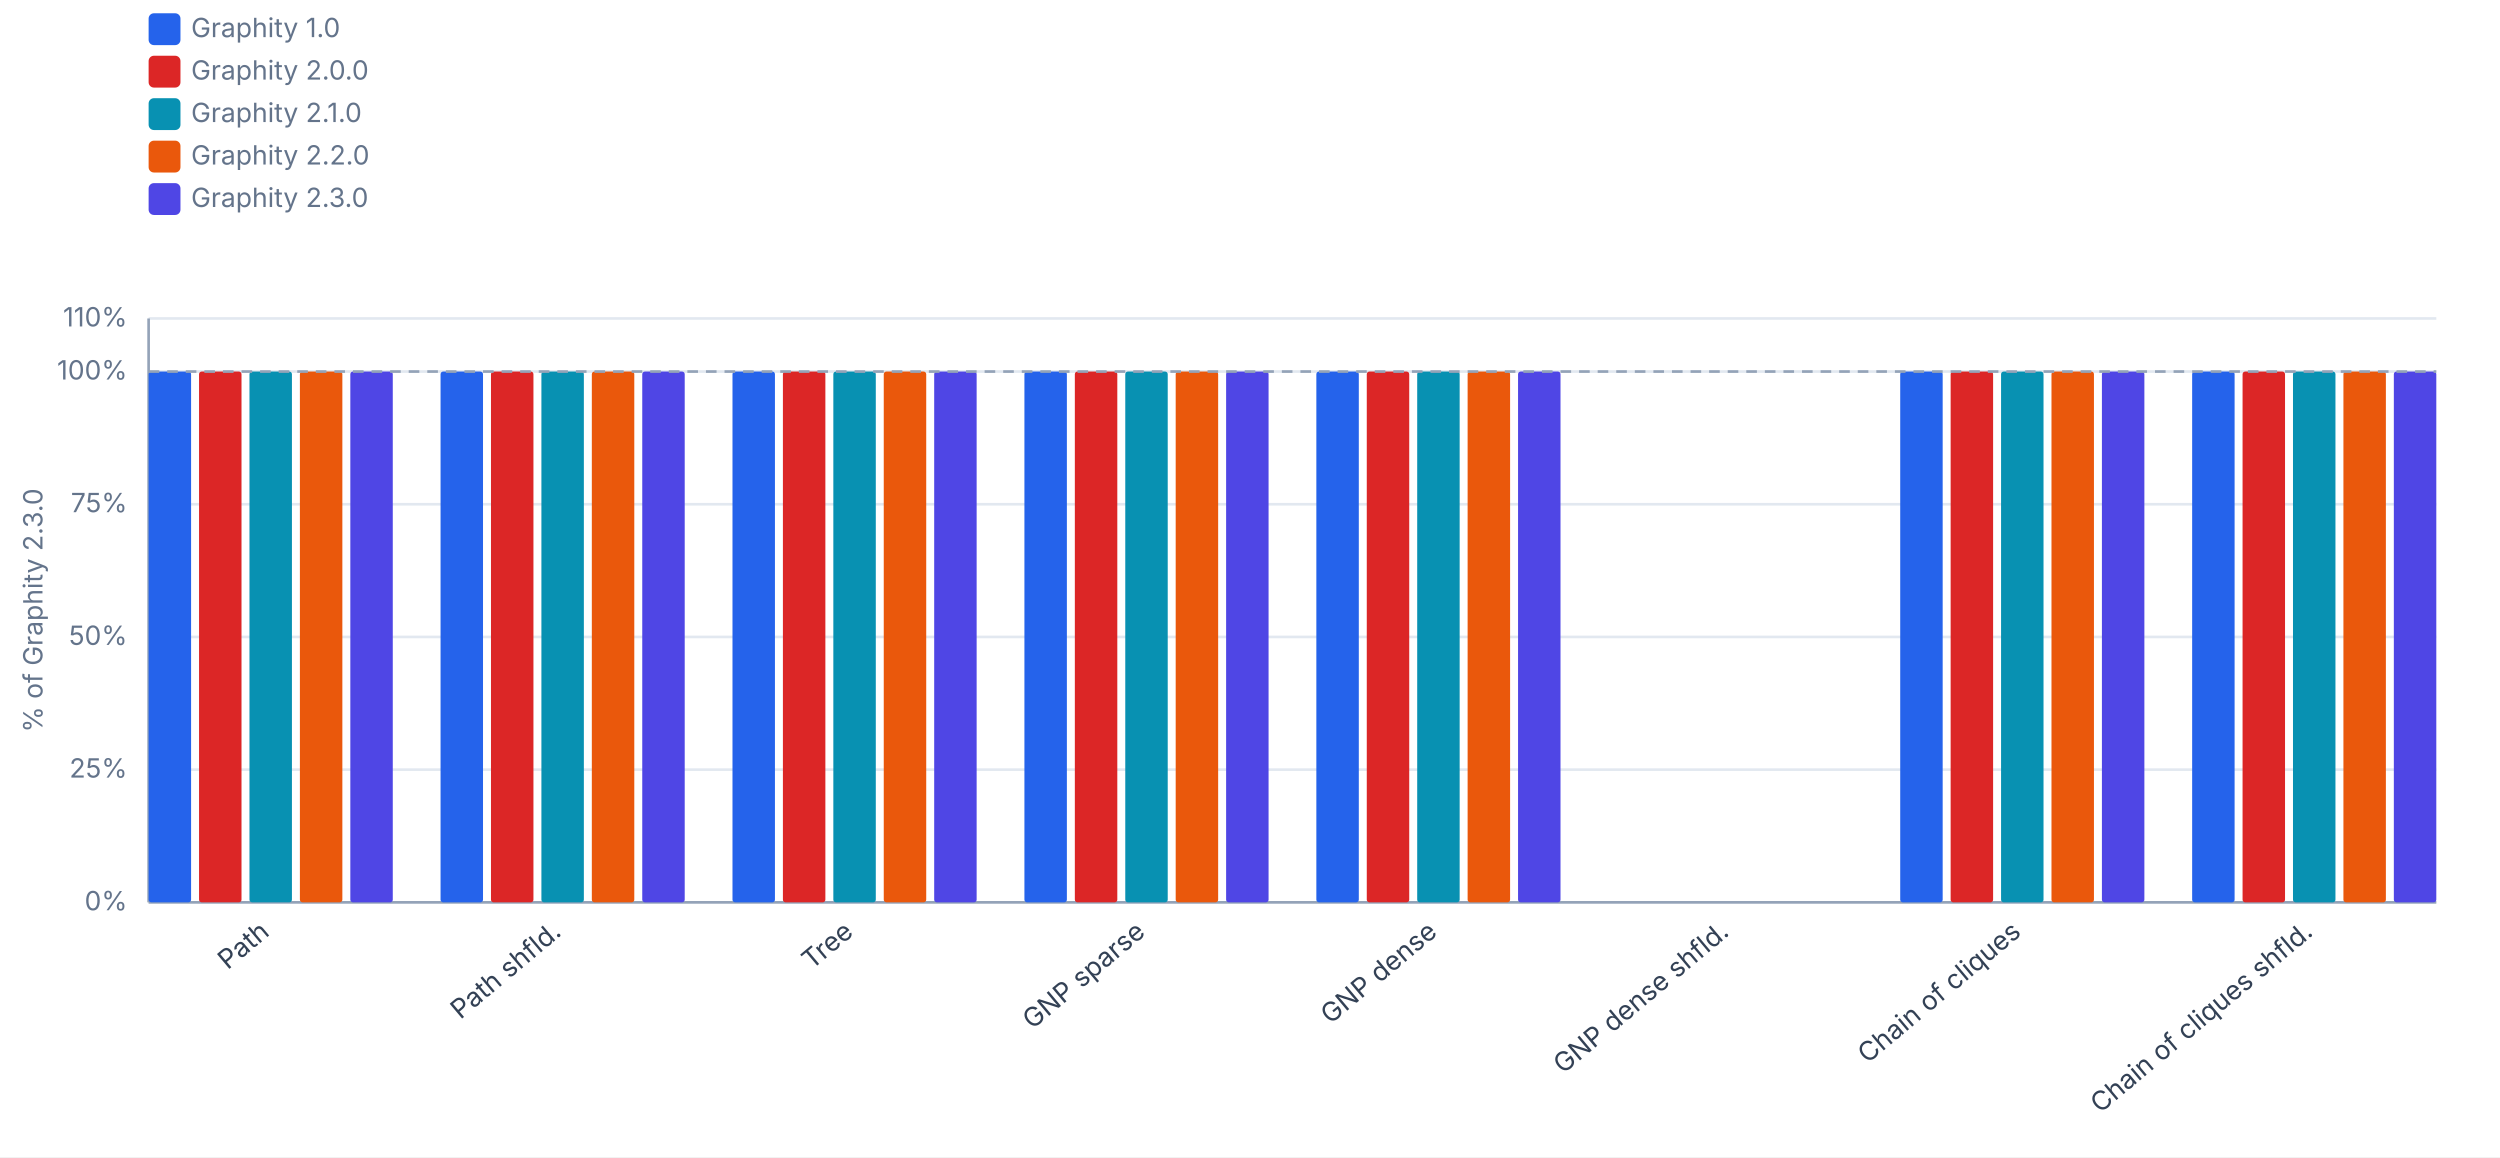
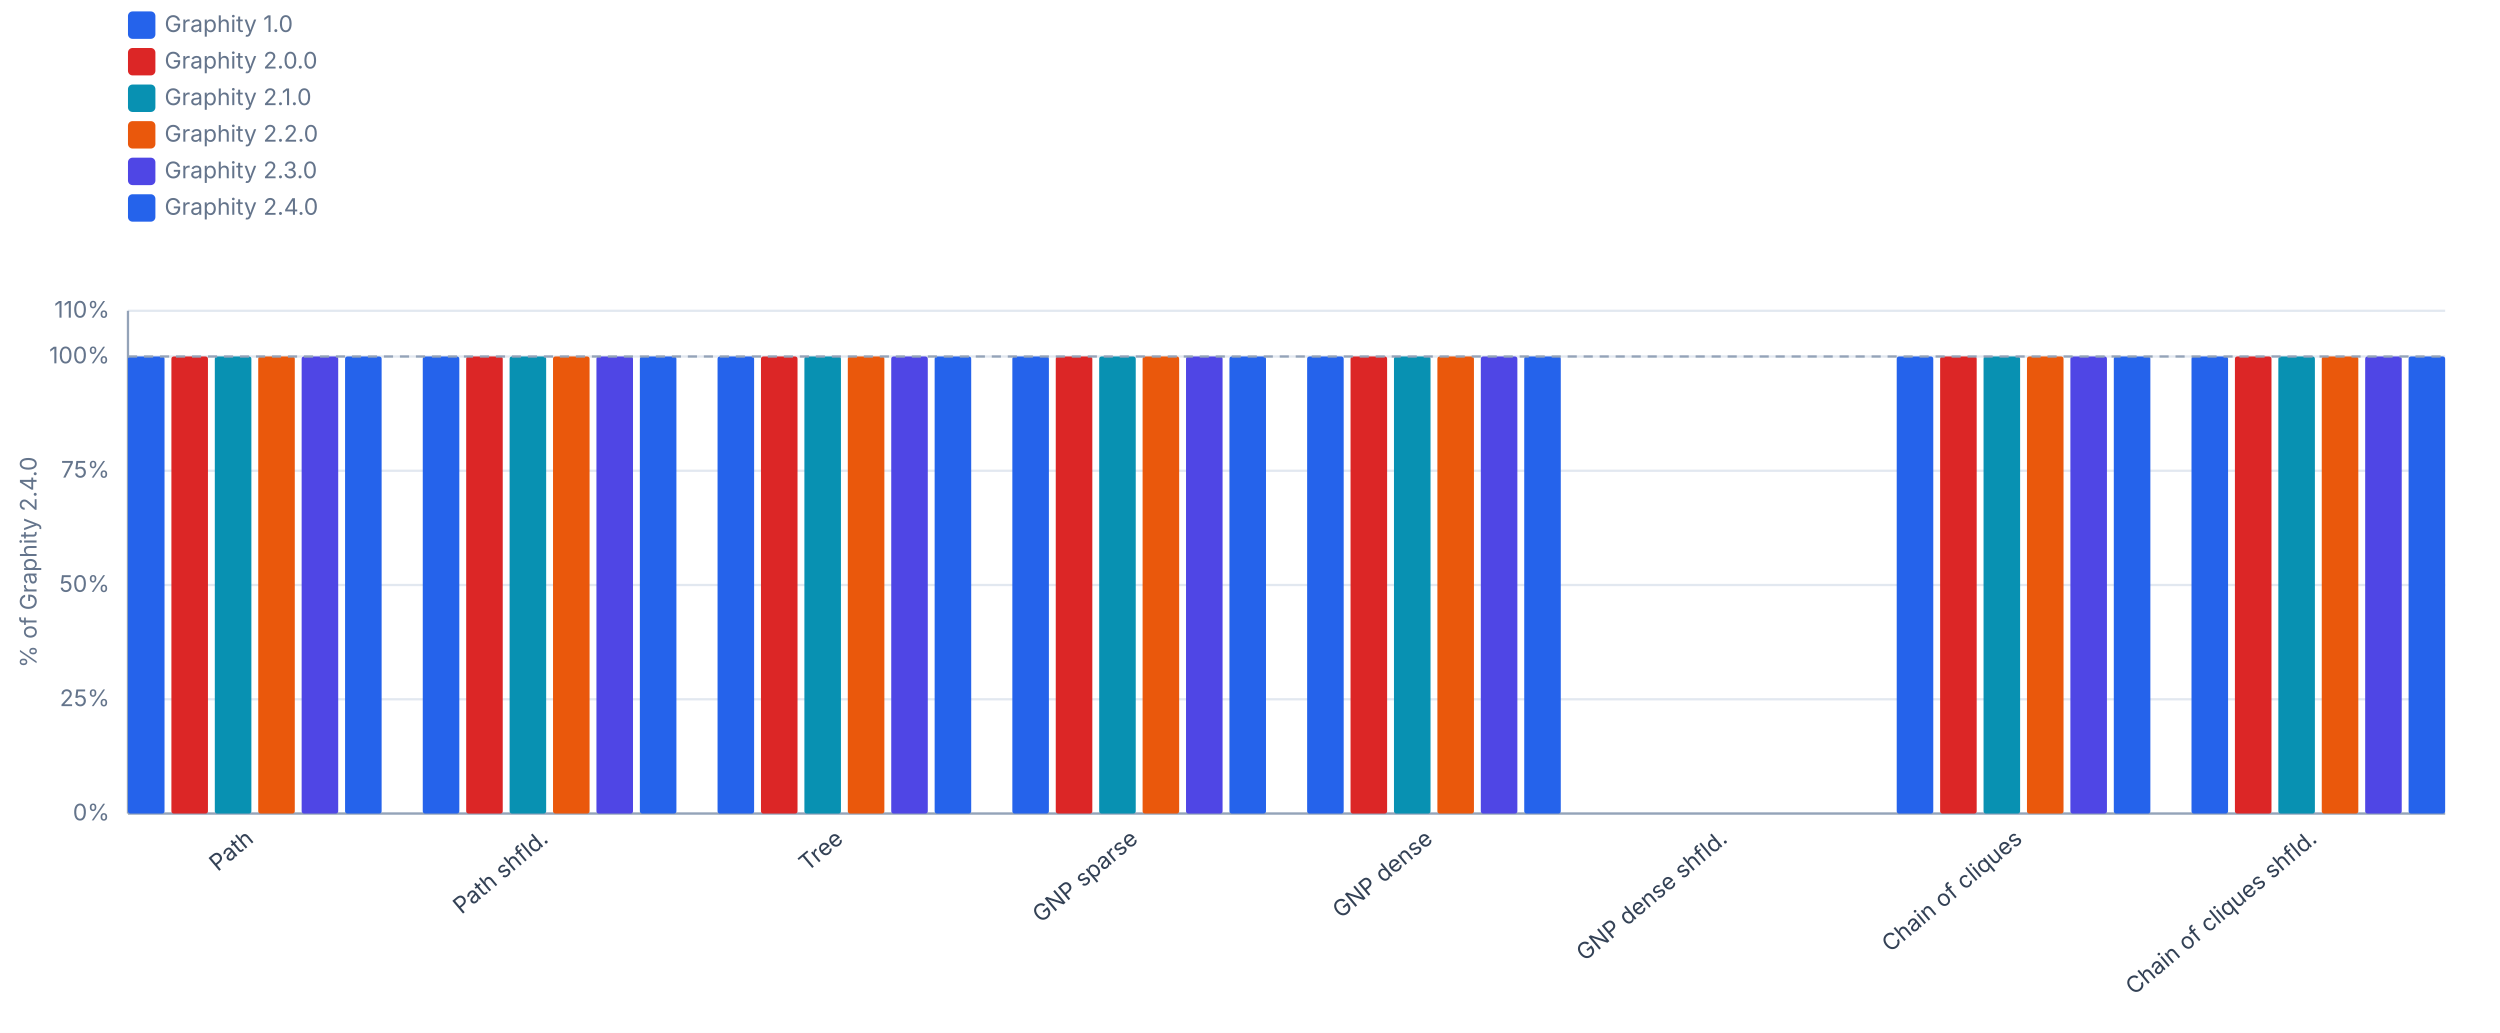
- <svg xmlns="http://www.w3.org/2000/svg" width="942" height="436" viewBox="0 0 942 436" role="img">
+ <svg xmlns="http://www.w3.org/2000/svg" width="1094" height="452" viewBox="0 0 1094 452" role="img">
  <style>text{font-family:ui-sans-serif,system-ui,-apple-system,Segoe UI,sans-serif;font-size:11px;fill:#334155}.axis{stroke:#94a3b8;stroke-width:1;fill:none}.grid{stroke:#e2e8f0;stroke-width:1}.ylabel{fill:#64748b;font-size:10px}.tick{fill:#64748b;font-size:10px}.xlabel{font-size:10px}</style>
-   <rect x="0" y="0" width="942" height="436" fill="#ffffff" />
+   <rect x="0" y="0" width="1094" height="452" fill="#ffffff" />
  <rect x="56" y="5" width="12" height="12" rx="2" fill="#2563eb" />
  <text x="72" y="14" class="tick">Graphity 1.0</text>
  <rect x="56" y="21" width="12" height="12" rx="2" fill="#dc2626" />
  <text x="72" y="30" class="tick">Graphity 2.0.0</text>
  <rect x="56" y="37" width="12" height="12" rx="2" fill="#0891b2" />
  <text x="72" y="46" class="tick">Graphity 2.1.0</text>
  <rect x="56" y="53" width="12" height="12" rx="2" fill="#ea580c" />
  <text x="72" y="62" class="tick">Graphity 2.2.0</text>
  <rect x="56" y="69" width="12" height="12" rx="2" fill="#4f46e5" />
  <text x="72" y="78" class="tick">Graphity 2.3.0</text>
-   <line class="grid" x1="56" y1="340.0" x2="918" y2="340.0" />
-   <text class="tick" x="48" y="343.0" text-anchor="end">0%</text>
-   <line class="grid" x1="56" y1="290.0" x2="918" y2="290.0" />
-   <text class="tick" x="48" y="293.0" text-anchor="end">25%</text>
-   <line class="grid" x1="56" y1="240.0" x2="918" y2="240.0" />
-   <text class="tick" x="48" y="243.0" text-anchor="end">50%</text>
-   <line class="grid" x1="56" y1="190.0" x2="918" y2="190.0" />
-   <text class="tick" x="48" y="193.0" text-anchor="end">75%</text>
-   <line class="grid" x1="56" y1="140.0" x2="918" y2="140.0" />
-   <text class="tick" x="48" y="143.0" text-anchor="end">100%</text>
-   <line class="grid" x1="56" y1="120.0" x2="918" y2="120.0" />
-   <text class="tick" x="48" y="123.0" text-anchor="end">110%</text>
-   <line class="axis" x1="56" y1="120" x2="56" y2="340" />
-   <line class="axis" x1="56" y1="340" x2="918" y2="340" />
-   <text class="ylabel" x="16" y="230.0" text-anchor="middle" transform="rotate(-90 16 230.0)">% of Graphity 2.3.0</text>
-   <text class="xlabel" x="102.0" y="352.0" text-anchor="end" transform="rotate(-40 102.0 352.0)">Path</text>
-   <rect x="56.0" y="140.0" width="16" height="200.0" fill="#2563eb" rx="1" />
-   <rect x="75.0" y="140.0" width="16" height="200.0" fill="#dc2626" rx="1" />
-   <rect x="94.0" y="140.0" width="16" height="200.0" fill="#0891b2" rx="1" />
-   <rect x="113.0" y="140.0" width="16" height="200.0" fill="#ea580c" rx="1" />
-   <rect x="132.0" y="140.0" width="16" height="200.0" fill="#4f46e5" rx="1" />
-   <text class="xlabel" x="212.0" y="352.0" text-anchor="end" transform="rotate(-40 212.0 352.0)">Path shfld.</text>
-   <rect x="166.0" y="140.0" width="16" height="200.0" fill="#2563eb" rx="1" />
-   <rect x="185.0" y="140.0" width="16" height="200.0" fill="#dc2626" rx="1" />
-   <rect x="204.0" y="140.0" width="16" height="200.0" fill="#0891b2" rx="1" />
-   <rect x="223.0" y="140.0" width="16" height="200.0" fill="#ea580c" rx="1" />
-   <rect x="242.0" y="140.0" width="16" height="200.0" fill="#4f46e5" rx="1" />
-   <text class="xlabel" x="322.0" y="352.0" text-anchor="end" transform="rotate(-40 322.0 352.0)">Tree</text>
-   <rect x="276.0" y="140.0" width="16" height="200.0" fill="#2563eb" rx="1" />
-   <rect x="295.0" y="140.0" width="16" height="200.0" fill="#dc2626" rx="1" />
-   <rect x="314.0" y="140.0" width="16" height="200.0" fill="#0891b2" rx="1" />
-   <rect x="333.0" y="140.0" width="16" height="200.0" fill="#ea580c" rx="1" />
-   <rect x="352.0" y="140.0" width="16" height="200.0" fill="#4f46e5" rx="1" />
-   <text class="xlabel" x="432.0" y="352.0" text-anchor="end" transform="rotate(-40 432.0 352.0)">GNP sparse</text>
-   <rect x="386.0" y="140.0" width="16" height="200.0" fill="#2563eb" rx="1" />
-   <rect x="405.0" y="140.0" width="16" height="200.0" fill="#dc2626" rx="1" />
-   <rect x="424.0" y="140.0" width="16" height="200.0" fill="#0891b2" rx="1" />
-   <rect x="443.0" y="140.0" width="16" height="200.0" fill="#ea580c" rx="1" />
-   <rect x="462.0" y="140.0" width="16" height="200.0" fill="#4f46e5" rx="1" />
-   <text class="xlabel" x="542.0" y="352.0" text-anchor="end" transform="rotate(-40 542.0 352.0)">GNP dense</text>
-   <rect x="496.0" y="140.0" width="16" height="200.0" fill="#2563eb" rx="1" />
-   <rect x="515.0" y="140.0" width="16" height="200.0" fill="#dc2626" rx="1" />
-   <rect x="534.0" y="140.0" width="16" height="200.0" fill="#0891b2" rx="1" />
-   <rect x="553.0" y="140.0" width="16" height="200.0" fill="#ea580c" rx="1" />
-   <rect x="572.0" y="140.0" width="16" height="200.0" fill="#4f46e5" rx="1" />
-   <text class="xlabel" x="652.0" y="352.0" text-anchor="end" transform="rotate(-40 652.0 352.0)">GNP dense shfld.</text>
-   <text class="xlabel" x="762.0" y="352.0" text-anchor="end" transform="rotate(-40 762.0 352.0)">Chain of cliques</text>
-   <rect x="716.0" y="140.0" width="16" height="200.0" fill="#2563eb" rx="1" />
-   <rect x="735.0" y="140.0" width="16" height="200.0" fill="#dc2626" rx="1" />
-   <rect x="754.0" y="140.0" width="16" height="200.0" fill="#0891b2" rx="1" />
-   <rect x="773.0" y="140.0" width="16" height="200.0" fill="#ea580c" rx="1" />
-   <rect x="792.0" y="140.0" width="16" height="200.0" fill="#4f46e5" rx="1" />
-   <text class="xlabel" x="872.0" y="352.0" text-anchor="end" transform="rotate(-40 872.0 352.0)">Chain of cliques shfld.</text>
-   <rect x="826.0" y="140.0" width="16" height="200.0" fill="#2563eb" rx="1" />
-   <rect x="845.0" y="140.0" width="16" height="200.0" fill="#dc2626" rx="1" />
-   <rect x="864.0" y="140.0" width="16" height="200.0" fill="#0891b2" rx="1" />
-   <rect x="883.0" y="140.0" width="16" height="200.0" fill="#ea580c" rx="1" />
-   <rect x="902.0" y="140.0" width="16" height="200.0" fill="#4f46e5" rx="1" />
-   <line x1="56" y1="140.0" x2="918" y2="140.0" stroke="#94a3b8" stroke-width="1" stroke-dasharray="4 3" />
+   <rect x="56" y="85" width="12" height="12" rx="2" fill="#2563eb" />
+   <text x="72" y="94" class="tick">Graphity 2.4.0</text>
+   <line class="grid" x1="56" y1="356.0" x2="1070" y2="356.0" />
+   <text class="tick" x="48" y="359.0" text-anchor="end">0%</text>
+   <line class="grid" x1="56" y1="306.0" x2="1070" y2="306.0" />
+   <text class="tick" x="48" y="309.0" text-anchor="end">25%</text>
+   <line class="grid" x1="56" y1="256.0" x2="1070" y2="256.0" />
+   <text class="tick" x="48" y="259.0" text-anchor="end">50%</text>
+   <line class="grid" x1="56" y1="206.0" x2="1070" y2="206.0" />
+   <text class="tick" x="48" y="209.0" text-anchor="end">75%</text>
+   <line class="grid" x1="56" y1="156.0" x2="1070" y2="156.0" />
+   <text class="tick" x="48" y="159.0" text-anchor="end">100%</text>
+   <line class="grid" x1="56" y1="136.0" x2="1070" y2="136.0" />
+   <text class="tick" x="48" y="139.0" text-anchor="end">110%</text>
+   <line class="axis" x1="56" y1="136" x2="56" y2="356" />
+   <line class="axis" x1="56" y1="356" x2="1070" y2="356" />
+   <text class="ylabel" x="16" y="246.0" text-anchor="middle" transform="rotate(-90 16 246.0)">% of Graphity 2.4.0</text>
+   <text class="xlabel" x="111.5" y="368.0" text-anchor="end" transform="rotate(-40 111.5 368.0)">Path</text>
+   <rect x="56.0" y="156.0" width="16" height="200.0" fill="#2563eb" rx="1" />
+   <rect x="75.0" y="156.0" width="16" height="200.0" fill="#dc2626" rx="1" />
+   <rect x="94.0" y="156.0" width="16" height="200.0" fill="#0891b2" rx="1" />
+   <rect x="113.0" y="156.0" width="16" height="200.0" fill="#ea580c" rx="1" />
+   <rect x="132.0" y="156.0" width="16" height="200.0" fill="#4f46e5" rx="1" />
+   <rect x="151.0" y="156.0" width="16" height="200.0" fill="#2563eb" rx="1" />
+   <text class="xlabel" x="240.5" y="368.0" text-anchor="end" transform="rotate(-40 240.5 368.0)">Path shfld.</text>
+   <rect x="185.0" y="156.0" width="16" height="200.0" fill="#2563eb" rx="1" />
+   <rect x="204.0" y="156.0" width="16" height="200.0" fill="#dc2626" rx="1" />
+   <rect x="223.0" y="156.0" width="16" height="200.0" fill="#0891b2" rx="1" />
+   <rect x="242.0" y="156.0" width="16" height="200.0" fill="#ea580c" rx="1" />
+   <rect x="261.0" y="156.0" width="16" height="200.0" fill="#4f46e5" rx="1" />
+   <rect x="280.0" y="156.0" width="16" height="200.0" fill="#2563eb" rx="1" />
+   <text class="xlabel" x="369.5" y="368.0" text-anchor="end" transform="rotate(-40 369.5 368.0)">Tree</text>
+   <rect x="314.0" y="156.0" width="16" height="200.0" fill="#2563eb" rx="1" />
+   <rect x="333.0" y="156.0" width="16" height="200.0" fill="#dc2626" rx="1" />
+   <rect x="352.0" y="156.0" width="16" height="200.0" fill="#0891b2" rx="1" />
+   <rect x="371.0" y="156.0" width="16" height="200.0" fill="#ea580c" rx="1" />
+   <rect x="390.0" y="156.0" width="16" height="200.0" fill="#4f46e5" rx="1" />
+   <rect x="409.0" y="156.0" width="16" height="200.0" fill="#2563eb" rx="1" />
+   <text class="xlabel" x="498.5" y="368.0" text-anchor="end" transform="rotate(-40 498.5 368.0)">GNP sparse</text>
+   <rect x="443.0" y="156.0" width="16" height="200.0" fill="#2563eb" rx="1" />
+   <rect x="462.0" y="156.0" width="16" height="200.0" fill="#dc2626" rx="1" />
+   <rect x="481.0" y="156.0" width="16" height="200.0" fill="#0891b2" rx="1" />
+   <rect x="500.0" y="156.0" width="16" height="200.0" fill="#ea580c" rx="1" />
+   <rect x="519.0" y="156.0" width="16" height="200.0" fill="#4f46e5" rx="1" />
+   <rect x="538.0" y="156.0" width="16" height="200.0" fill="#2563eb" rx="1" />
+   <text class="xlabel" x="627.5" y="368.0" text-anchor="end" transform="rotate(-40 627.5 368.0)">GNP dense</text>
+   <rect x="572.0" y="156.0" width="16" height="200.0" fill="#2563eb" rx="1" />
+   <rect x="591.0" y="156.0" width="16" height="200.0" fill="#dc2626" rx="1" />
+   <rect x="610.0" y="156.0" width="16" height="200.0" fill="#0891b2" rx="1" />
+   <rect x="629.0" y="156.0" width="16" height="200.0" fill="#ea580c" rx="1" />
+   <rect x="648.0" y="156.0" width="16" height="200.0" fill="#4f46e5" rx="1" />
+   <rect x="667.0" y="156.0" width="16" height="200.0" fill="#2563eb" rx="1" />
+   <text class="xlabel" x="756.5" y="368.0" text-anchor="end" transform="rotate(-40 756.5 368.0)">GNP dense shfld.</text>
+   <text class="xlabel" x="885.5" y="368.0" text-anchor="end" transform="rotate(-40 885.5 368.0)">Chain of cliques</text>
+   <rect x="830.0" y="156.0" width="16" height="200.0" fill="#2563eb" rx="1" />
+   <rect x="849.0" y="156.0" width="16" height="200.0" fill="#dc2626" rx="1" />
+   <rect x="868.0" y="156.0" width="16" height="200.0" fill="#0891b2" rx="1" />
+   <rect x="887.0" y="156.0" width="16" height="200.0" fill="#ea580c" rx="1" />
+   <rect x="906.0" y="156.0" width="16" height="200.0" fill="#4f46e5" rx="1" />
+   <rect x="925.0" y="156.0" width="16" height="200.0" fill="#2563eb" rx="1" />
+   <text class="xlabel" x="1014.5" y="368.0" text-anchor="end" transform="rotate(-40 1014.5 368.0)">Chain of cliques shfld.</text>
+   <rect x="959.0" y="156.0" width="16" height="200.0" fill="#2563eb" rx="1" />
+   <rect x="978.0" y="156.0" width="16" height="200.0" fill="#dc2626" rx="1" />
+   <rect x="997.0" y="156.0" width="16" height="200.0" fill="#0891b2" rx="1" />
+   <rect x="1016.0" y="156.0" width="16" height="200.0" fill="#ea580c" rx="1" />
+   <rect x="1035.0" y="156.0" width="16" height="200.0" fill="#4f46e5" rx="1" />
+   <rect x="1054.0" y="156.0" width="16" height="200.0" fill="#2563eb" rx="1" />
+   <line x1="56" y1="156.0" x2="1070" y2="156.0" stroke="#94a3b8" stroke-width="1" stroke-dasharray="4 3" />
</svg>
